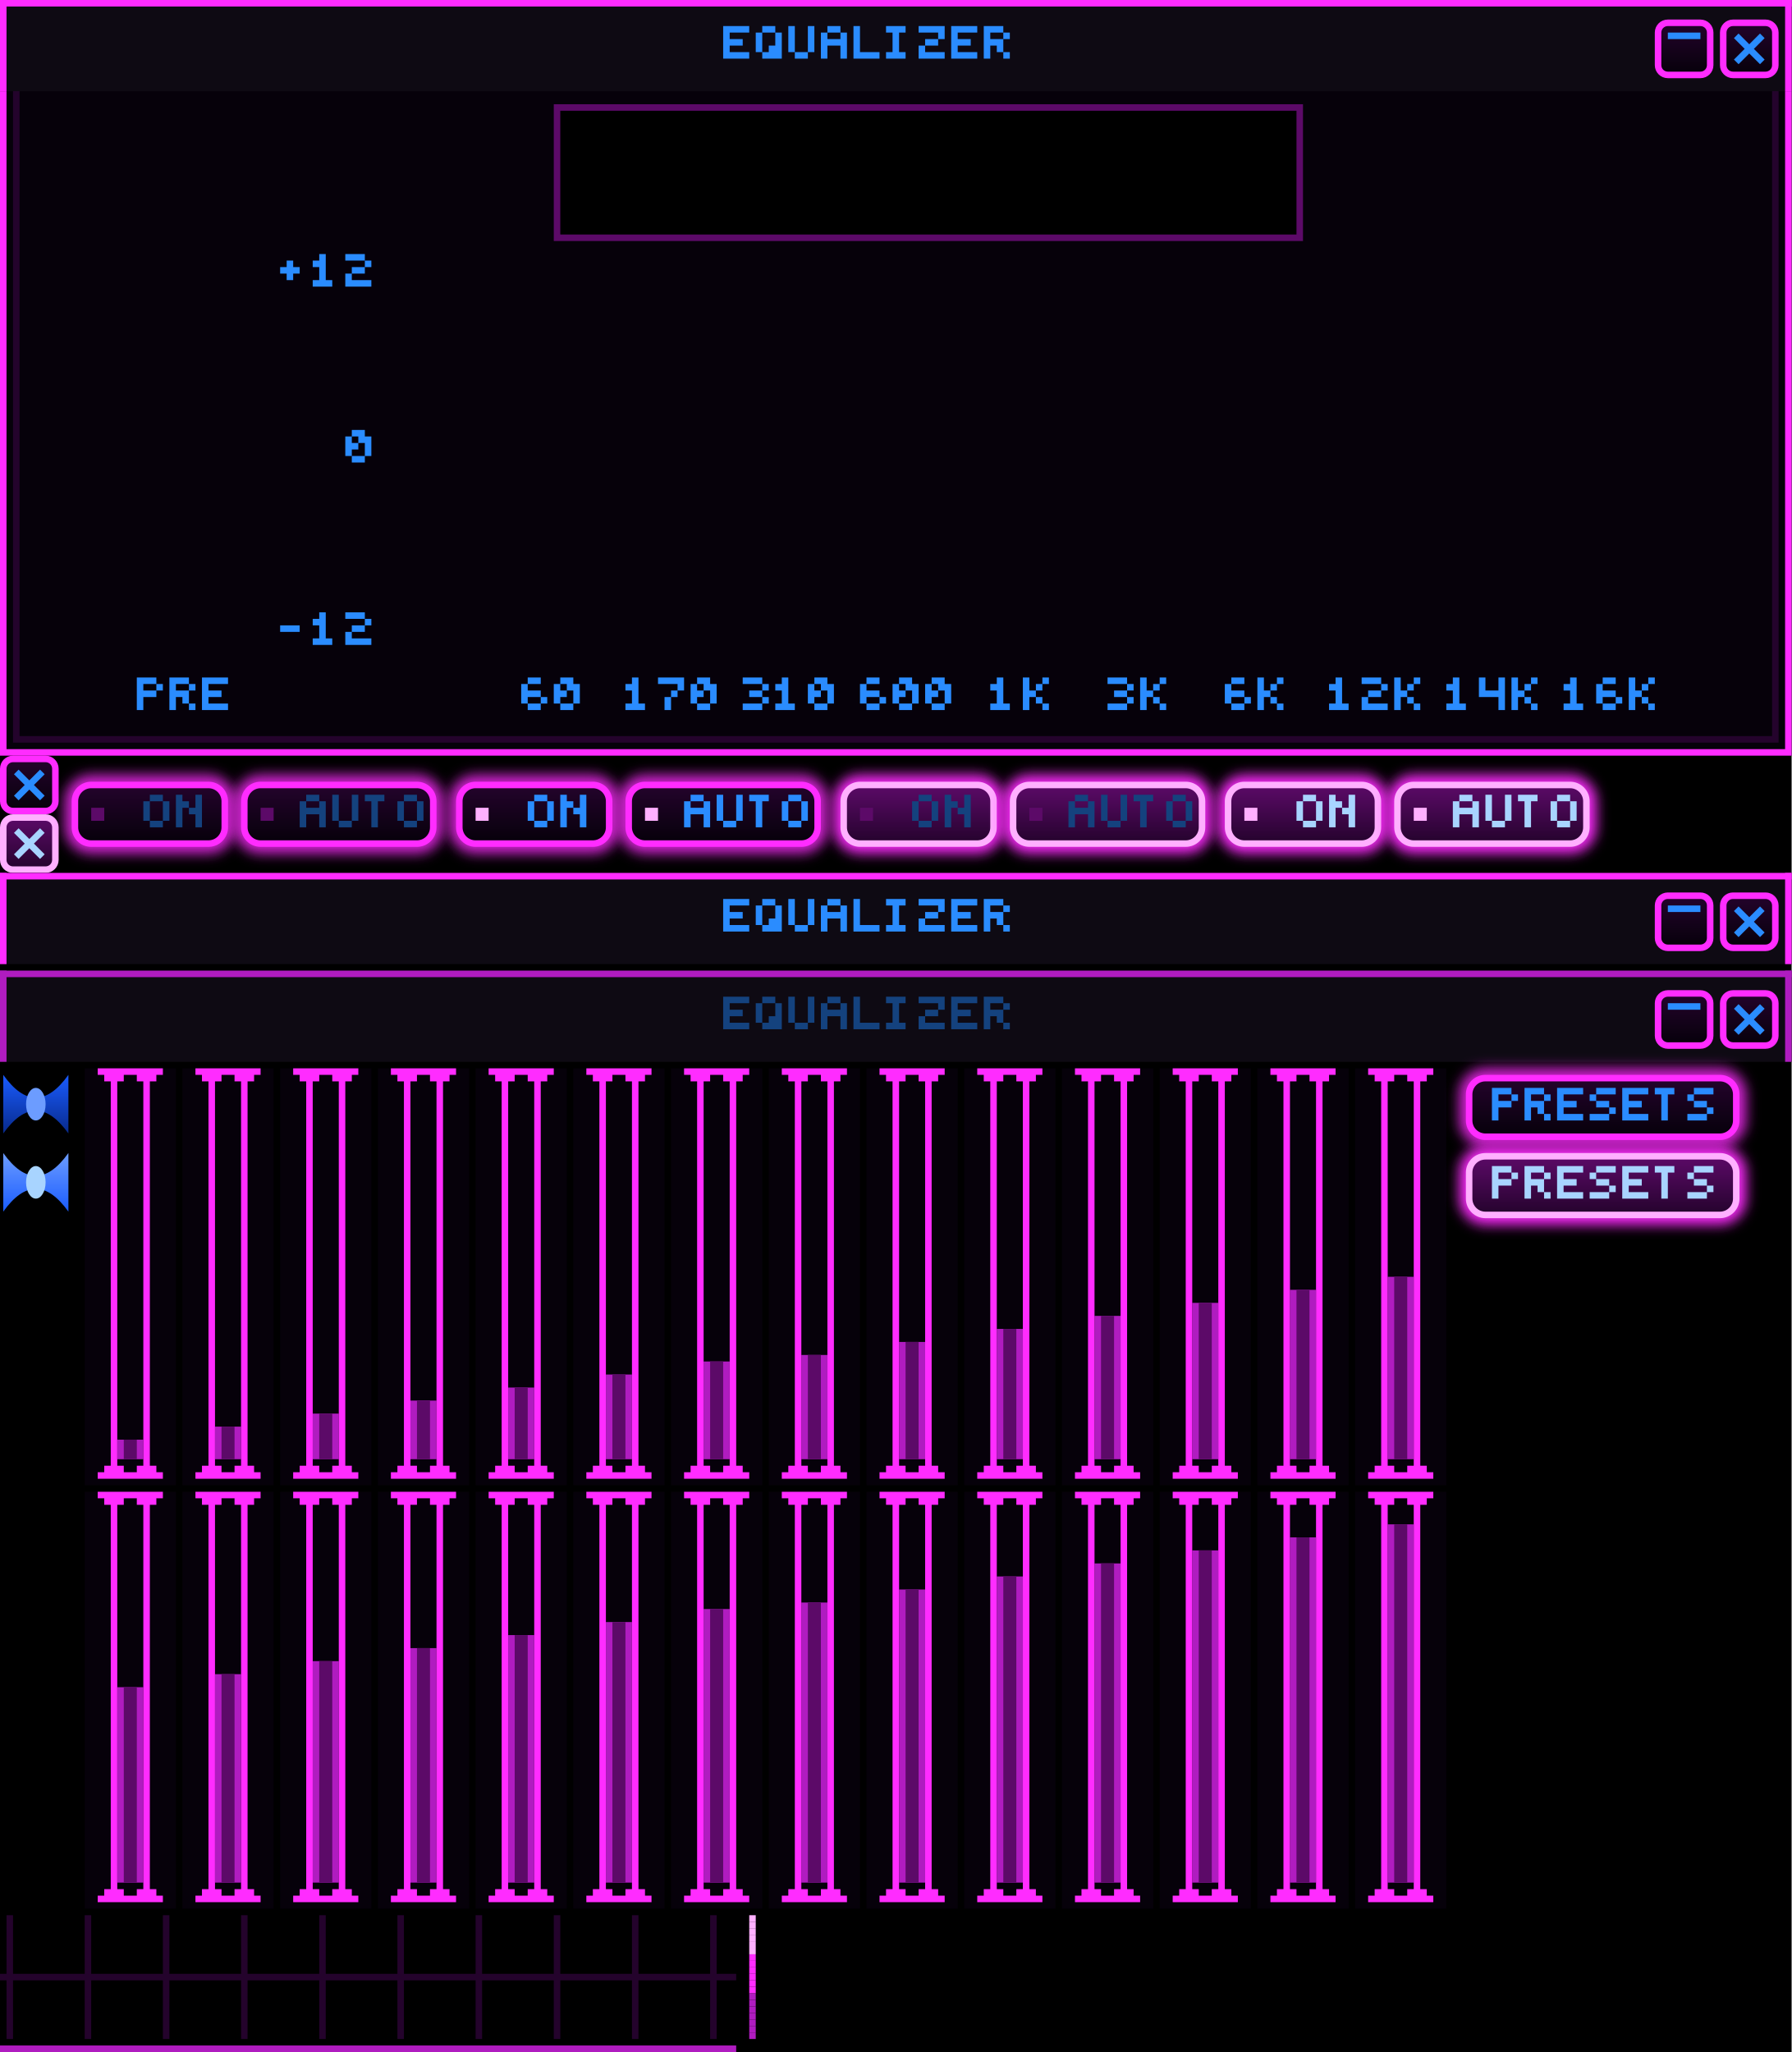
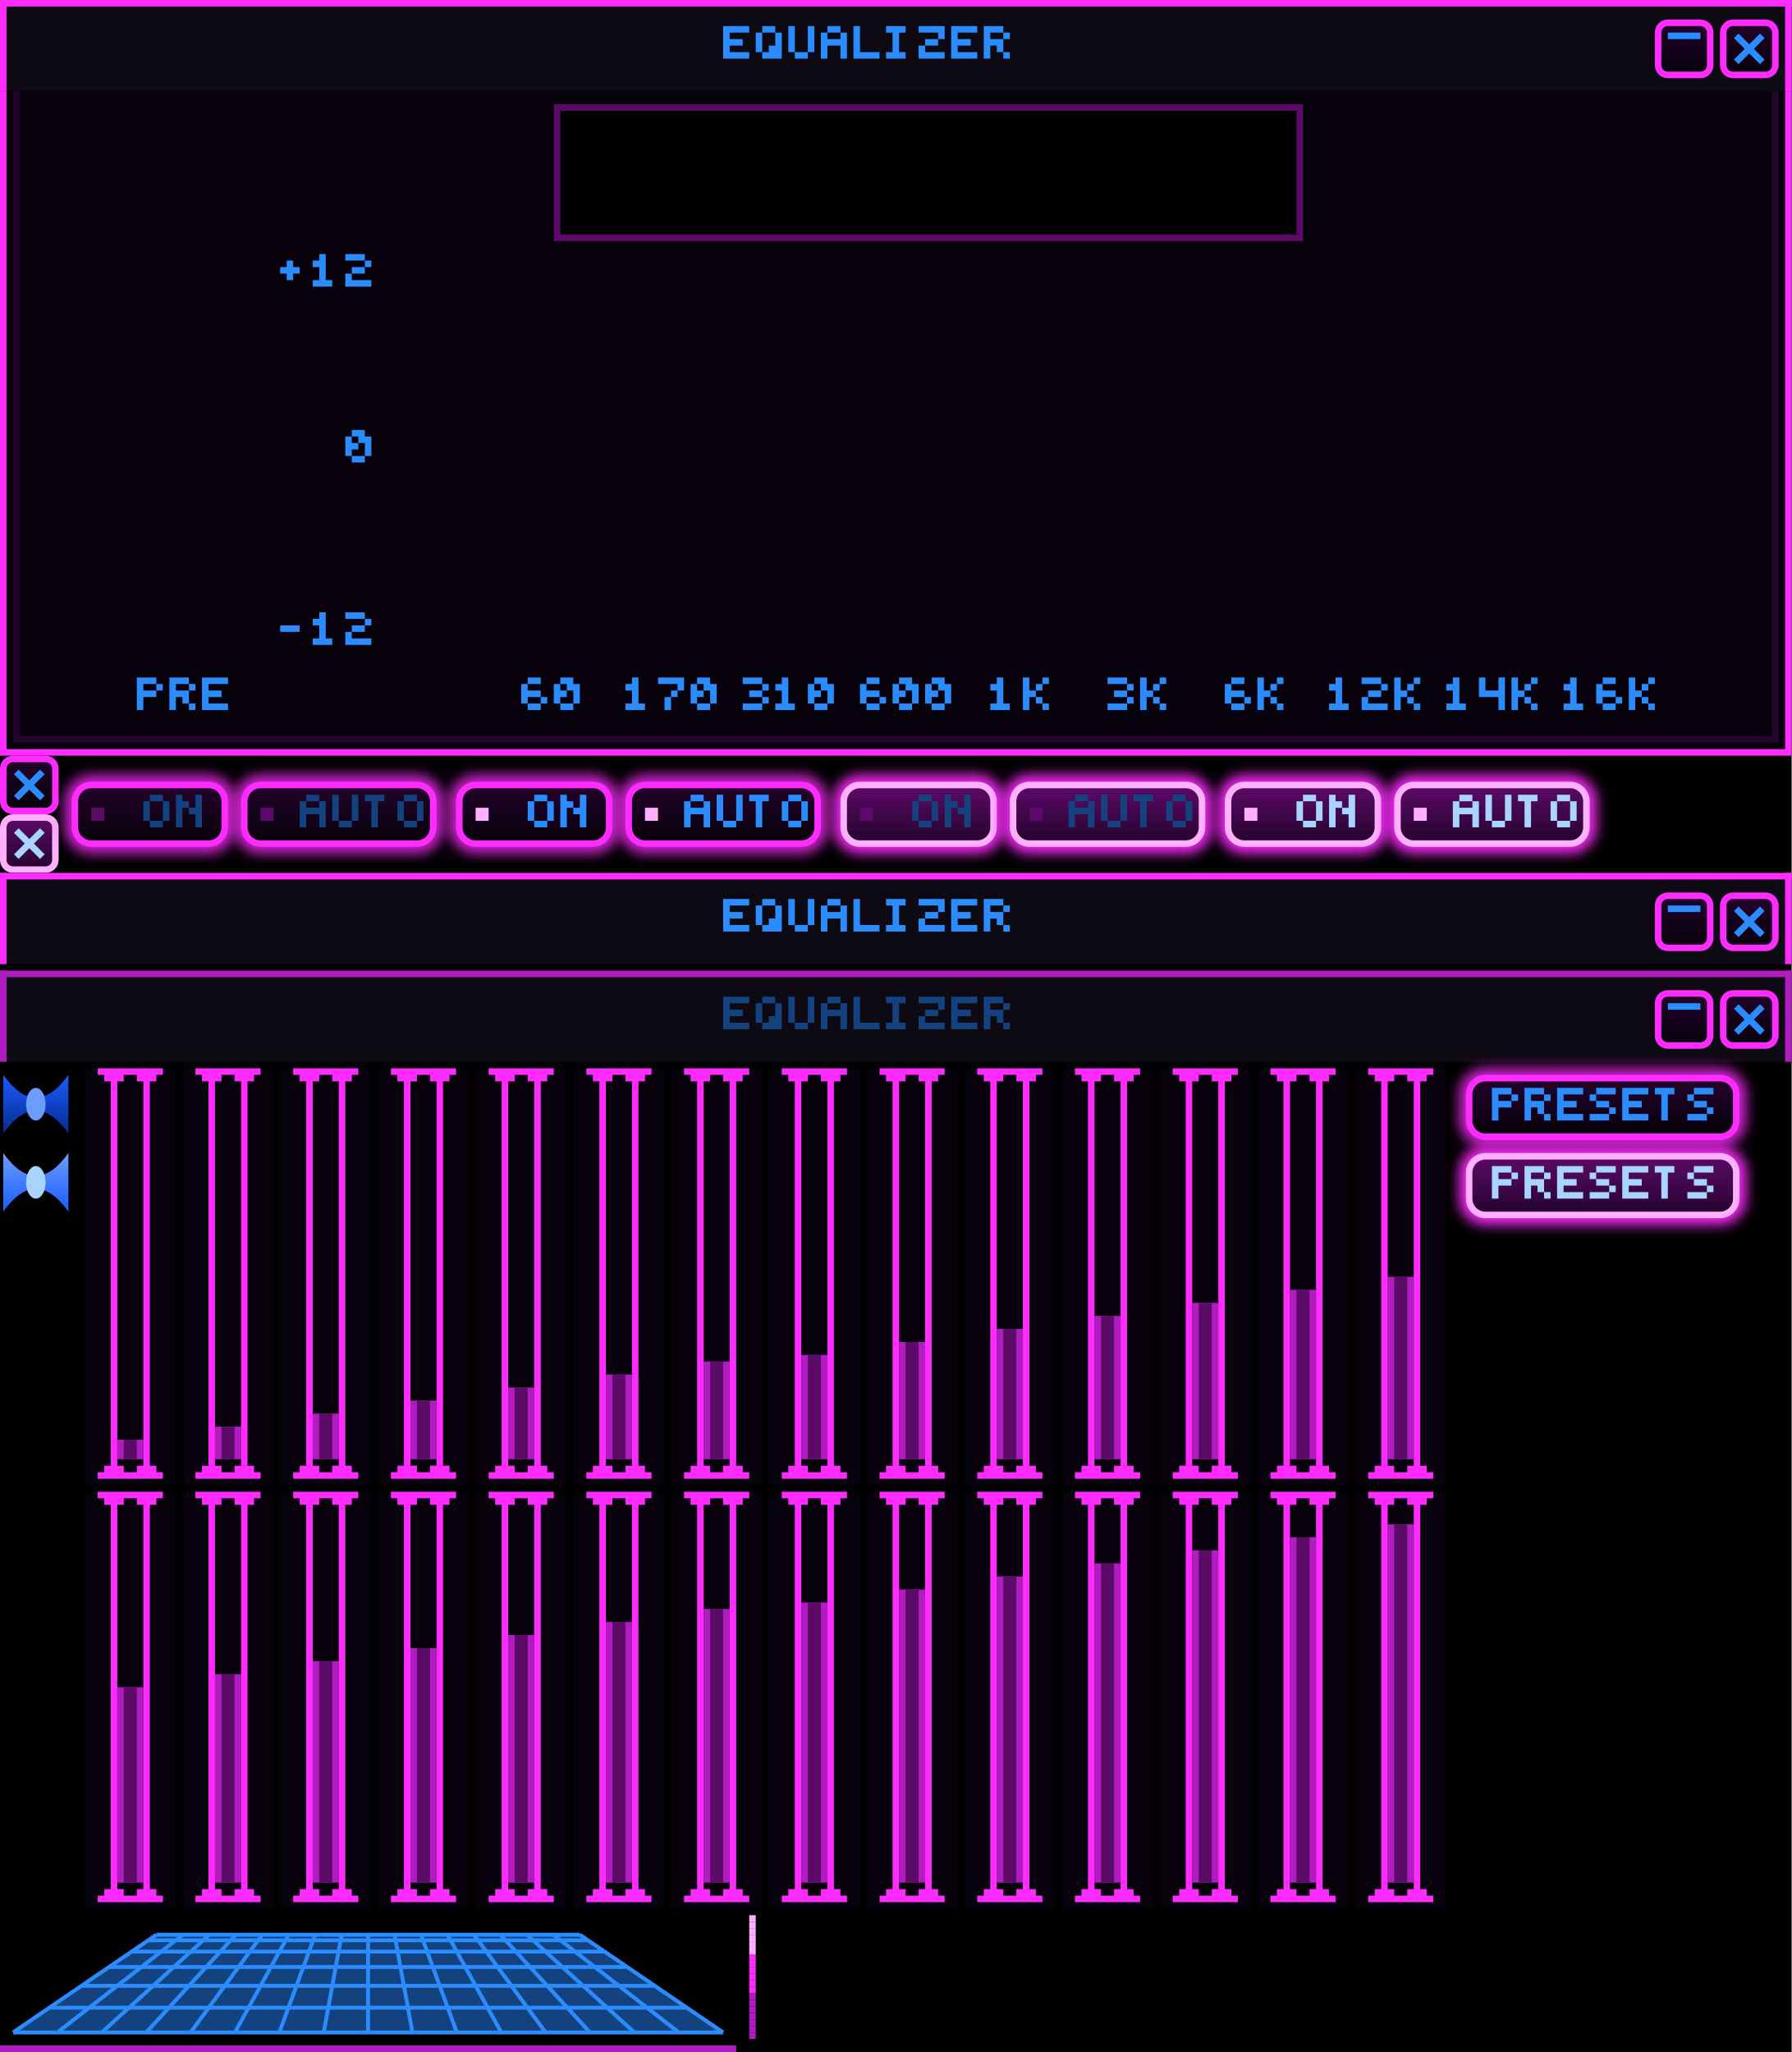
<svg xmlns="http://www.w3.org/2000/svg" width="275" height="315" viewBox="0 0 275 315">
  <defs>
    <linearGradient id="g0" x1="0" y1="0" x2="0" y2="1">
      <stop offset="0" stop-color="#24032c" class="glow-deep-stop" />
      <stop offset="1" stop-color="#06010a" />
    </linearGradient>
    <linearGradient id="g1" x1="0" y1="0" x2="0" y2="1">
      <stop offset="0" stop-color="#5c0a68" class="glow-dim-stop" />
      <stop offset="1" stop-color="#24032c" class="glow-deep-stop" />
    </linearGradient>
    <filter id="glow" x="-50%" y="-50%" width="200%" height="200%">
      <feGaussianBlur stdDeviation="1" />
    </filter>
    <linearGradient id="g3" x1="0" y1="0" x2="0" y2="1">
      <stop offset="0" stop-color="#1a5cff" class="thumb-stop" />
      <stop offset="1" stop-color="#082a8c" class="thumb-dark-stop" />
    </linearGradient>
    <linearGradient id="g4" x1="0" y1="0" x2="0" y2="1">
      <stop offset="0" stop-color="#6c9cff" class="thumb-light-stop" />
      <stop offset="1" stop-color="#1a5cff" class="thumb-stop" />
    </linearGradient>
  </defs>
  <rect x="0" y="0" width="275" height="315" fill="#000000" />
  <rect x="0" y="0" width="275" height="116" fill="#06010a" />
  <path d="M0 0h275v116h-275zM1 1v114h273v-114z" fill="#ff2cff" class="glow" />
  <path d="M2 2h271v112h-271zM3 3v110h269v-110z" fill="#24032c" class="glow-deep" />
  <rect x="0" y="0" width="275" height="14" fill="#0e0a13" />
  <rect x="0" y="0" width="275" height="1" fill="#ff2cff" class="glow" />
  <rect x="0" y="0" width="1" height="14" fill="#ff2cff" class="glow" />
  <rect x="274" y="0" width="1" height="14" fill="#ff2cff" class="glow" />
  <path d="M111 4H115V5H112V6H114V7H112V8H115V9H111zM116 5H117V8H118V7H119V5H120V9H117V8H116zM117 4H119V5H117zM121 4H122V8H124V9H122V8H121zM124 4H125V8H124zM126 5H127V6H129V5H130V9H129V7H127V9H126zM127 4H129V5H127zM131 4H132V8H135V9H131zM136 4H139V5H138V8H139V9H136V8H137V5H136zM141 4H145V6H144V7H142V8H145V9H141V7H142V6H144V5H141zM146 4H150V5H147V6H149V7H147V8H150V9H146zM151 4H154V5H155V6H154V8H155V9H154V8H153V7H152V9H151zM152 5V6H154V5z" fill="#2a8cff" class="ink" />
  <rect x="254.5" y="3.5" width="8" height="8" rx="1.5" fill="url(#g0)" stroke="#ff2cff" class="glow-stroke" />
  <path d="M256 5h5v1h-5z" fill="#2a8cff" class="ink" />
  <rect x="264.5" y="3.5" width="8" height="8" rx="1.5" fill="url(#g0)" stroke="#ff2cff" class="glow-stroke" />
  <path d="M266.5 5.5L270.5 9.5M270.5 5.5L266.5 9.5" fill="none" stroke="#2a8cff" stroke-width="1" class="ink-stroke" />
  <rect x="85" y="16" width="115" height="21" fill="#000000" />
  <path d="M85 16h115v21h-115zM86 17v19h113v-19z" fill="#5c0a68" class="glow-dim" />
  <path d="M21 104H24V105H25V106H24V107H22V109H21zM22 105V106H24V105zM26 104H29V105H30V106H29V108H30V109H29V108H28V107H27V109H26zM27 105V106H29V105zM31 104H35V105H32V106H34V107H32V108H35V109H31z" fill="#2a8cff" class="ink" />
  <path d="M80 105H81V106H83V107H84V108H83V109H81V108H83V107H81V108H80zM81 104H83V105H81zM85 105H86V106H87V107H86V108H88V109H86V108H85zM86 104H88V105H89V108H88V106H87V105H86z" fill="#2a8cff" class="ink" />
  <path d="M96 105H97V104H98V108H99V109H96V108H97V106H96zM101 104H105V106H104V107H103V109H102V107H103V106H104V105H101zM106 105H107V106H108V107H107V108H109V109H107V108H106zM107 104H109V105H110V108H109V106H108V105H107z" fill="#2a8cff" class="ink" />
  <path d="M114 104H117V105H118V106H117V107H118V108H117V109H114V108H117V107H115V106H117V105H114zM119 105H120V104H121V108H122V109H119V108H120V106H119zM124 105H125V106H126V107H125V108H127V109H125V108H124zM125 104H127V105H128V108H127V106H126V105H125z" fill="#2a8cff" class="ink" />
  <path d="M132 105H133V106H135V107H136V108H135V109H133V108H135V107H133V108H132zM133 104H135V105H133zM137 105H138V106H139V107H138V108H140V109H138V108H137zM138 104H140V105H141V108H140V106H139V105H138zM142 105H143V106H144V107H143V108H145V109H143V108H142zM143 104H145V105H146V108H145V106H144V105H143z" fill="#2a8cff" class="ink" />
  <path d="M152 105H153V104H154V108H155V109H152V108H153V106H152zM157 104H158V106H159V107H160V108H161V109H160V108H159V107H158V109H157zM159 105H160V106H159zM160 104H161V105H160z" fill="#2a8cff" class="ink" />
  <path d="M170 104H173V105H174V106H173V107H174V108H173V109H170V108H173V107H171V106H173V105H170zM175 104H176V106H177V107H178V108H179V109H178V108H177V107H176V109H175zM177 105H178V106H177zM178 104H179V105H178z" fill="#2a8cff" class="ink" />
  <path d="M188 105H189V106H191V107H192V108H191V109H189V108H191V107H189V108H188zM189 104H191V105H189zM193 104H194V106H195V107H196V108H197V109H196V108H195V107H194V109H193zM195 105H196V106H195zM196 104H197V105H196z" fill="#2a8cff" class="ink" />
  <path d="M204 105H205V104H206V108H207V109H204V108H205V106H204zM209 104H212V105H213V106H212V107H210V108H213V109H209V107H210V106H212V105H209zM214 104H215V106H216V107H217V108H218V109H217V108H216V107H215V109H214zM216 105H217V106H216zM217 104H218V105H217z" fill="#2a8cff" class="ink" />
  <path d="M222 105H223V104H224V108H225V109H222V108H223V106H222zM227 104H228V106H230V104H231V109H230V107H227zM232 104H233V106H234V107H235V108H236V109H235V108H234V107H233V109H232zM234 105H235V106H234zM235 104H236V105H235z" fill="#2a8cff" class="ink" />
  <path d="M240 105H241V104H242V108H243V109H240V108H241V106H240zM245 105H246V106H248V107H249V108H248V109H246V108H248V107H246V108H245zM246 104H248V105H246zM250 104H251V106H252V107H253V108H254V109H253V108H252V107H251V109H250zM252 105H253V106H252zM253 104H254V105H253z" fill="#2a8cff" class="ink" />
  <path d="M43 41H44V40H45V41H46V42H45V43H44V42H43zM48 40H49V39H50V43H51V44H48V43H49V41H48zM53 39H56V40H57V41H56V42H54V43H57V44H53V42H54V41H56V40H53z" fill="#2a8cff" class="ink" />
  <path d="M53 67H54V68H55V69H54V70H56V71H54V70H53zM54 66H56V67H57V70H56V68H55V67H54z" fill="#2a8cff" class="ink" />
  <path d="M43 96H46V97H43zM48 95H49V94H50V98H51V99H48V98H49V96H48zM53 94H56V95H57V96H56V97H54V98H57V99H53V97H54V96H56V95H53z" fill="#2a8cff" class="ink" />
  <rect x="0.5" y="116.5" width="8" height="8" rx="1.5" fill="url(#g0)" stroke="#ff2cff" class="glow-stroke" />
  <path d="M2.5 118.5L6.5 122.5M6.5 118.5L2.5 122.5" fill="none" stroke="#2a8cff" stroke-width="1" class="ink-stroke" />
  <rect x="0.5" y="125.5" width="8" height="8" rx="1.5" fill="url(#g1)" stroke="#ffb0ff" class="glow-light-stroke" />
  <path d="M2.5 127.5L6.5 131.5M6.5 127.5L2.5 131.5" fill="none" stroke="#a8d4ff" stroke-width="1" class="ink-light-stroke" />
  <rect x="11.5" y="120.5" width="23" height="9" rx="2.5" fill="none" stroke="#ff2cff" stroke-width="3" opacity="0.85" filter="url(#glow)" class="glow-stroke" />
  <rect x="11.5" y="120.5" width="23" height="9" rx="2.5" fill="url(#g0)" stroke="#ff2cff" class="glow-stroke" />
  <rect x="14" y="124" width="2" height="2" fill="#5c0a68" class="glow-dim" />
  <path d="M22 123H23V126H25V127H23V126H22zM23 122H25V123H26V126H25V123H23zM27 122H28V123H29V124H30V122H31V127H30V125H29V124H28V127H27z" fill="#14427e" class="ink-dim" />
  <rect x="129.5" y="120.5" width="23" height="9" rx="2.5" fill="none" stroke="#ff2cff" stroke-width="3" opacity="1" filter="url(#glow)" class="glow-stroke" />
  <rect x="129.5" y="120.5" width="23" height="9" rx="2.5" fill="url(#g1)" stroke="#ffb0ff" class="glow-light-stroke" />
  <rect x="132" y="124" width="2" height="2" fill="#5c0a68" class="glow-dim" />
  <path d="M140 123H141V126H143V127H141V126H140zM141 122H143V123H144V126H143V123H141zM145 122H146V123H147V124H148V122H149V127H148V125H147V124H146V127H145z" fill="#14427e" class="ink-dim" />
  <rect x="70.5" y="120.5" width="23" height="9" rx="2.5" fill="none" stroke="#ff2cff" stroke-width="3" opacity="0.85" filter="url(#glow)" class="glow-stroke" />
  <rect x="70.5" y="120.5" width="23" height="9" rx="2.5" fill="url(#g0)" stroke="#ff2cff" class="glow-stroke" />
  <rect x="73" y="124" width="2" height="2" fill="#ffb0ff" class="glow-light" />
  <path d="M81 123H82V126H84V127H82V126H81zM82 122H84V123H85V126H84V123H82zM86 122H87V123H88V124H89V122H90V127H89V125H88V124H87V127H86z" fill="#2a8cff" class="ink" />
  <rect x="188.5" y="120.5" width="23" height="9" rx="2.5" fill="none" stroke="#ff2cff" stroke-width="3" opacity="1" filter="url(#glow)" class="glow-stroke" />
  <rect x="188.5" y="120.5" width="23" height="9" rx="2.5" fill="url(#g1)" stroke="#ffb0ff" class="glow-light-stroke" />
  <rect x="191" y="124" width="2" height="2" fill="#ffb0ff" class="glow-light" />
  <path d="M199 123H200V126H202V127H200V126H199zM200 122H202V123H203V126H202V123H200zM204 122H205V123H206V124H207V122H208V127H207V125H206V124H205V127H204z" fill="#a8d4ff" class="ink-light" />
  <rect x="37.5" y="120.5" width="29" height="9" rx="2.5" fill="none" stroke="#ff2cff" stroke-width="3" opacity="0.85" filter="url(#glow)" class="glow-stroke" />
  <rect x="37.5" y="120.5" width="29" height="9" rx="2.5" fill="url(#g0)" stroke="#ff2cff" class="glow-stroke" />
  <rect x="40" y="124" width="2" height="2" fill="#5c0a68" class="glow-dim" />
  <path d="M46 123H47V124H49V123H50V127H49V125H47V127H46zM47 122H49V123H47zM51 122H52V126H54V127H52V126H51zM54 122H55V126H54zM56 122H59V123H58V127H57V123H56zM61 123H62V126H64V127H62V126H61zM62 122H64V123H65V126H64V123H62z" fill="#14427e" class="ink-dim" />
  <rect x="155.5" y="120.5" width="29" height="9" rx="2.5" fill="none" stroke="#ff2cff" stroke-width="3" opacity="1" filter="url(#glow)" class="glow-stroke" />
  <rect x="155.5" y="120.5" width="29" height="9" rx="2.5" fill="url(#g1)" stroke="#ffb0ff" class="glow-light-stroke" />
  <rect x="158" y="124" width="2" height="2" fill="#5c0a68" class="glow-dim" />
  <path d="M164 123H165V124H167V123H168V127H167V125H165V127H164zM165 122H167V123H165zM169 122H170V126H172V127H170V126H169zM172 122H173V126H172zM174 122H177V123H176V127H175V123H174zM179 123H180V126H182V127H180V126H179zM180 122H182V123H183V126H182V123H180z" fill="#14427e" class="ink-dim" />
  <rect x="96.5" y="120.5" width="29" height="9" rx="2.5" fill="none" stroke="#ff2cff" stroke-width="3" opacity="0.85" filter="url(#glow)" class="glow-stroke" />
  <rect x="96.5" y="120.5" width="29" height="9" rx="2.5" fill="url(#g0)" stroke="#ff2cff" class="glow-stroke" />
  <rect x="99" y="124" width="2" height="2" fill="#ffb0ff" class="glow-light" />
  <path d="M105 123H106V124H108V123H109V127H108V125H106V127H105zM106 122H108V123H106zM110 122H111V126H113V127H111V126H110zM113 122H114V126H113zM115 122H118V123H117V127H116V123H115zM120 123H121V126H123V127H121V126H120zM121 122H123V123H124V126H123V123H121z" fill="#2a8cff" class="ink" />
  <rect x="214.5" y="120.5" width="29" height="9" rx="2.5" fill="none" stroke="#ff2cff" stroke-width="3" opacity="1" filter="url(#glow)" class="glow-stroke" />
  <rect x="214.5" y="120.5" width="29" height="9" rx="2.5" fill="url(#g1)" stroke="#ffb0ff" class="glow-light-stroke" />
  <rect x="217" y="124" width="2" height="2" fill="#ffb0ff" class="glow-light" />
  <path d="M223 123H224V124H226V123H227V127H226V125H224V127H223zM224 122H226V123H224zM228 122H229V126H231V127H229V126H228zM231 122H232V126H231zM233 122H236V123H235V127H234V123H233zM238 123H239V126H241V127H239V126H238zM239 122H241V123H242V126H241V123H239z" fill="#a8d4ff" class="ink-light" />
  <rect x="0" y="134" width="275" height="14" fill="#0e0a13" />
  <rect x="0" y="134" width="275" height="1" fill="#ff2cff" class="glow" />
  <rect x="0" y="134" width="1" height="14" fill="#ff2cff" class="glow" />
  <rect x="274" y="134" width="1" height="14" fill="#ff2cff" class="glow" />
  <path d="M111 138H115V139H112V140H114V141H112V142H115V143H111zM116 139H117V142H118V141H119V139H120V143H117V142H116zM117 138H119V139H117zM121 138H122V142H124V143H122V142H121zM124 138H125V142H124zM126 139H127V140H129V139H130V143H129V141H127V143H126zM127 138H129V139H127zM131 138H132V142H135V143H131zM136 138H139V139H138V142H139V143H136V142H137V139H136zM141 138H145V140H144V141H142V142H145V143H141V141H142V140H144V139H141zM146 138H150V139H147V140H149V141H147V142H150V143H146zM151 138H154V139H155V140H154V142H155V143H154V142H153V141H152V143H151zM152 139V140H154V139z" fill="#2a8cff" class="ink" />
  <rect x="254.5" y="137.5" width="8" height="8" rx="1.5" fill="url(#g0)" stroke="#ff2cff" class="glow-stroke" />
  <path d="M256 139h5v1h-5z" fill="#2a8cff" class="ink" />
  <rect x="264.5" y="137.5" width="8" height="8" rx="1.5" fill="url(#g0)" stroke="#ff2cff" class="glow-stroke" />
  <path d="M266.5 139.5L270.5 143.5M270.5 139.5L266.5 143.5" fill="none" stroke="#2a8cff" stroke-width="1" class="ink-stroke" />
  <rect x="0" y="149" width="275" height="14" fill="#0e0a13" />
  <rect x="0" y="149" width="275" height="1" fill="#b01cc0" class="glow-mid" />
  <rect x="0" y="149" width="1" height="14" fill="#b01cc0" class="glow-mid" />
  <rect x="274" y="149" width="1" height="14" fill="#b01cc0" class="glow-mid" />
  <path d="M111 153H115V154H112V155H114V156H112V157H115V158H111zM116 154H117V157H118V156H119V154H120V158H117V157H116zM117 153H119V154H117zM121 153H122V157H124V158H122V157H121zM124 153H125V157H124zM126 154H127V155H129V154H130V158H129V156H127V158H126zM127 153H129V154H127zM131 153H132V157H135V158H131zM136 153H139V154H138V157H139V158H136V157H137V154H136zM141 153H145V155H144V156H142V157H145V158H141V156H142V155H144V154H141zM146 153H150V154H147V155H149V156H147V157H150V158H146zM151 153H154V154H155V155H154V157H155V158H154V157H153V156H152V158H151zM152 154V155H154V154z" fill="#14427e" class="ink-dim" />
  <rect x="254.5" y="152.5" width="8" height="8" rx="1.5" fill="url(#g0)" stroke="#ff2cff" class="glow-stroke" />
  <path d="M256 154h5v1h-5z" fill="#2a8cff" class="ink" />
  <rect x="264.5" y="152.5" width="8" height="8" rx="1.5" fill="url(#g0)" stroke="#ff2cff" class="glow-stroke" />
  <path d="M266.5 154.5L270.5 158.5M270.5 154.5L266.5 158.5" fill="none" stroke="#2a8cff" stroke-width="1" class="ink-stroke" />
  <rect x="13" y="164" width="14" height="64" fill="#06010a" />
  <rect x="18" y="221" width="4" height="3" fill="#b01cc0" class="glow-mid" />
  <rect x="19" y="221" width="2" height="3" fill="#5c0a68" class="glow-dim" />
  <path d="M17 167h1V224h-1zM15 164h5v1h-1v1h-1v1h-1v-1h-1v-1h-1zM15 227h5v-1h-1v-1h-1v-1h-1v1h-1v1h-1zM22 167h1V224h-1zM20 164h5v1h-1v1h-1v1h-1v-1h-1v-1h-1zM20 227h5v-1h-1v-1h-1v-1h-1v1h-1v1h-1z" fill="#ff2cff" class="glow" />
  <rect x="28" y="164" width="14" height="64" fill="#06010a" />
  <rect x="33" y="219" width="4" height="5" fill="#b01cc0" class="glow-mid" />
  <rect x="34" y="219" width="2" height="5" fill="#5c0a68" class="glow-dim" />
  <path d="M32 167h1V224h-1zM30 164h5v1h-1v1h-1v1h-1v-1h-1v-1h-1zM30 227h5v-1h-1v-1h-1v-1h-1v1h-1v1h-1zM37 167h1V224h-1zM35 164h5v1h-1v1h-1v1h-1v-1h-1v-1h-1zM35 227h5v-1h-1v-1h-1v-1h-1v1h-1v1h-1z" fill="#ff2cff" class="glow" />
  <rect x="43" y="164" width="14" height="64" fill="#06010a" />
  <rect x="48" y="217" width="4" height="7" fill="#b01cc0" class="glow-mid" />
  <rect x="49" y="217" width="2" height="7" fill="#5c0a68" class="glow-dim" />
  <path d="M47 167h1V224h-1zM45 164h5v1h-1v1h-1v1h-1v-1h-1v-1h-1zM45 227h5v-1h-1v-1h-1v-1h-1v1h-1v1h-1zM52 167h1V224h-1zM50 164h5v1h-1v1h-1v1h-1v-1h-1v-1h-1zM50 227h5v-1h-1v-1h-1v-1h-1v1h-1v1h-1z" fill="#ff2cff" class="glow" />
  <rect x="58" y="164" width="14" height="64" fill="#06010a" />
  <rect x="63" y="215" width="4" height="9" fill="#b01cc0" class="glow-mid" />
  <rect x="64" y="215" width="2" height="9" fill="#5c0a68" class="glow-dim" />
  <path d="M62 167h1V224h-1zM60 164h5v1h-1v1h-1v1h-1v-1h-1v-1h-1zM60 227h5v-1h-1v-1h-1v-1h-1v1h-1v1h-1zM67 167h1V224h-1zM65 164h5v1h-1v1h-1v1h-1v-1h-1v-1h-1zM65 227h5v-1h-1v-1h-1v-1h-1v1h-1v1h-1z" fill="#ff2cff" class="glow" />
  <rect x="73" y="164" width="14" height="64" fill="#06010a" />
  <rect x="78" y="213" width="4" height="11" fill="#b01cc0" class="glow-mid" />
  <rect x="79" y="213" width="2" height="11" fill="#5c0a68" class="glow-dim" />
  <path d="M77 167h1V224h-1zM75 164h5v1h-1v1h-1v1h-1v-1h-1v-1h-1zM75 227h5v-1h-1v-1h-1v-1h-1v1h-1v1h-1zM82 167h1V224h-1zM80 164h5v1h-1v1h-1v1h-1v-1h-1v-1h-1zM80 227h5v-1h-1v-1h-1v-1h-1v1h-1v1h-1z" fill="#ff2cff" class="glow" />
  <rect x="88" y="164" width="14" height="64" fill="#06010a" />
  <rect x="93" y="211" width="4" height="13" fill="#b01cc0" class="glow-mid" />
  <rect x="94" y="211" width="2" height="13" fill="#5c0a68" class="glow-dim" />
  <path d="M92 167h1V224h-1zM90 164h5v1h-1v1h-1v1h-1v-1h-1v-1h-1zM90 227h5v-1h-1v-1h-1v-1h-1v1h-1v1h-1zM97 167h1V224h-1zM95 164h5v1h-1v1h-1v1h-1v-1h-1v-1h-1zM95 227h5v-1h-1v-1h-1v-1h-1v1h-1v1h-1z" fill="#ff2cff" class="glow" />
  <rect x="103" y="164" width="14" height="64" fill="#06010a" />
  <rect x="108" y="209" width="4" height="15" fill="#b01cc0" class="glow-mid" />
  <rect x="109" y="209" width="2" height="15" fill="#5c0a68" class="glow-dim" />
  <path d="M107 167h1V224h-1zM105 164h5v1h-1v1h-1v1h-1v-1h-1v-1h-1zM105 227h5v-1h-1v-1h-1v-1h-1v1h-1v1h-1zM112 167h1V224h-1zM110 164h5v1h-1v1h-1v1h-1v-1h-1v-1h-1zM110 227h5v-1h-1v-1h-1v-1h-1v1h-1v1h-1z" fill="#ff2cff" class="glow" />
  <rect x="118" y="164" width="14" height="64" fill="#06010a" />
  <rect x="123" y="208" width="4" height="16" fill="#b01cc0" class="glow-mid" />
  <rect x="124" y="208" width="2" height="16" fill="#5c0a68" class="glow-dim" />
  <path d="M122 167h1V224h-1zM120 164h5v1h-1v1h-1v1h-1v-1h-1v-1h-1zM120 227h5v-1h-1v-1h-1v-1h-1v1h-1v1h-1zM127 167h1V224h-1zM125 164h5v1h-1v1h-1v1h-1v-1h-1v-1h-1zM125 227h5v-1h-1v-1h-1v-1h-1v1h-1v1h-1z" fill="#ff2cff" class="glow" />
  <rect x="133" y="164" width="14" height="64" fill="#06010a" />
  <rect x="138" y="206" width="4" height="18" fill="#b01cc0" class="glow-mid" />
  <rect x="139" y="206" width="2" height="18" fill="#5c0a68" class="glow-dim" />
  <path d="M137 167h1V224h-1zM135 164h5v1h-1v1h-1v1h-1v-1h-1v-1h-1zM135 227h5v-1h-1v-1h-1v-1h-1v1h-1v1h-1zM142 167h1V224h-1zM140 164h5v1h-1v1h-1v1h-1v-1h-1v-1h-1zM140 227h5v-1h-1v-1h-1v-1h-1v1h-1v1h-1z" fill="#ff2cff" class="glow" />
  <rect x="148" y="164" width="14" height="64" fill="#06010a" />
  <rect x="153" y="204" width="4" height="20" fill="#b01cc0" class="glow-mid" />
  <rect x="154" y="204" width="2" height="20" fill="#5c0a68" class="glow-dim" />
  <path d="M152 167h1V224h-1zM150 164h5v1h-1v1h-1v1h-1v-1h-1v-1h-1zM150 227h5v-1h-1v-1h-1v-1h-1v1h-1v1h-1zM157 167h1V224h-1zM155 164h5v1h-1v1h-1v1h-1v-1h-1v-1h-1zM155 227h5v-1h-1v-1h-1v-1h-1v1h-1v1h-1z" fill="#ff2cff" class="glow" />
  <rect x="163" y="164" width="14" height="64" fill="#06010a" />
  <rect x="168" y="202" width="4" height="22" fill="#b01cc0" class="glow-mid" />
  <rect x="169" y="202" width="2" height="22" fill="#5c0a68" class="glow-dim" />
  <path d="M167 167h1V224h-1zM165 164h5v1h-1v1h-1v1h-1v-1h-1v-1h-1zM165 227h5v-1h-1v-1h-1v-1h-1v1h-1v1h-1zM172 167h1V224h-1zM170 164h5v1h-1v1h-1v1h-1v-1h-1v-1h-1zM170 227h5v-1h-1v-1h-1v-1h-1v1h-1v1h-1z" fill="#ff2cff" class="glow" />
  <rect x="178" y="164" width="14" height="64" fill="#06010a" />
  <rect x="183" y="200" width="4" height="24" fill="#b01cc0" class="glow-mid" />
  <rect x="184" y="200" width="2" height="24" fill="#5c0a68" class="glow-dim" />
  <path d="M182 167h1V224h-1zM180 164h5v1h-1v1h-1v1h-1v-1h-1v-1h-1zM180 227h5v-1h-1v-1h-1v-1h-1v1h-1v1h-1zM187 167h1V224h-1zM185 164h5v1h-1v1h-1v1h-1v-1h-1v-1h-1zM185 227h5v-1h-1v-1h-1v-1h-1v1h-1v1h-1z" fill="#ff2cff" class="glow" />
  <rect x="193" y="164" width="14" height="64" fill="#06010a" />
  <rect x="198" y="198" width="4" height="26" fill="#b01cc0" class="glow-mid" />
  <rect x="199" y="198" width="2" height="26" fill="#5c0a68" class="glow-dim" />
  <path d="M197 167h1V224h-1zM195 164h5v1h-1v1h-1v1h-1v-1h-1v-1h-1zM195 227h5v-1h-1v-1h-1v-1h-1v1h-1v1h-1zM202 167h1V224h-1zM200 164h5v1h-1v1h-1v1h-1v-1h-1v-1h-1zM200 227h5v-1h-1v-1h-1v-1h-1v1h-1v1h-1z" fill="#ff2cff" class="glow" />
  <rect x="208" y="164" width="14" height="64" fill="#06010a" />
  <rect x="213" y="196" width="4" height="28" fill="#b01cc0" class="glow-mid" />
  <rect x="214" y="196" width="2" height="28" fill="#5c0a68" class="glow-dim" />
  <path d="M212 167h1V224h-1zM210 164h5v1h-1v1h-1v1h-1v-1h-1v-1h-1zM210 227h5v-1h-1v-1h-1v-1h-1v1h-1v1h-1zM217 167h1V224h-1zM215 164h5v1h-1v1h-1v1h-1v-1h-1v-1h-1zM215 227h5v-1h-1v-1h-1v-1h-1v1h-1v1h-1z" fill="#ff2cff" class="glow" />
  <rect x="13" y="229" width="14" height="64" fill="#06010a" />
  <rect x="18" y="259" width="4" height="30" fill="#b01cc0" class="glow-mid" />
  <rect x="19" y="259" width="2" height="30" fill="#5c0a68" class="glow-dim" />
  <path d="M17 232h1V289h-1zM15 229h5v1h-1v1h-1v1h-1v-1h-1v-1h-1zM15 292h5v-1h-1v-1h-1v-1h-1v1h-1v1h-1zM22 232h1V289h-1zM20 229h5v1h-1v1h-1v1h-1v-1h-1v-1h-1zM20 292h5v-1h-1v-1h-1v-1h-1v1h-1v1h-1z" fill="#ff2cff" class="glow" />
  <rect x="28" y="229" width="14" height="64" fill="#06010a" />
  <rect x="33" y="257" width="4" height="32" fill="#b01cc0" class="glow-mid" />
  <rect x="34" y="257" width="2" height="32" fill="#5c0a68" class="glow-dim" />
  <path d="M32 232h1V289h-1zM30 229h5v1h-1v1h-1v1h-1v-1h-1v-1h-1zM30 292h5v-1h-1v-1h-1v-1h-1v1h-1v1h-1zM37 232h1V289h-1zM35 229h5v1h-1v1h-1v1h-1v-1h-1v-1h-1zM35 292h5v-1h-1v-1h-1v-1h-1v1h-1v1h-1z" fill="#ff2cff" class="glow" />
  <rect x="43" y="229" width="14" height="64" fill="#06010a" />
  <rect x="48" y="255" width="4" height="34" fill="#b01cc0" class="glow-mid" />
  <rect x="49" y="255" width="2" height="34" fill="#5c0a68" class="glow-dim" />
  <path d="M47 232h1V289h-1zM45 229h5v1h-1v1h-1v1h-1v-1h-1v-1h-1zM45 292h5v-1h-1v-1h-1v-1h-1v1h-1v1h-1zM52 232h1V289h-1zM50 229h5v1h-1v1h-1v1h-1v-1h-1v-1h-1zM50 292h5v-1h-1v-1h-1v-1h-1v1h-1v1h-1z" fill="#ff2cff" class="glow" />
  <rect x="58" y="229" width="14" height="64" fill="#06010a" />
  <rect x="63" y="253" width="4" height="36" fill="#b01cc0" class="glow-mid" />
  <rect x="64" y="253" width="2" height="36" fill="#5c0a68" class="glow-dim" />
  <path d="M62 232h1V289h-1zM60 229h5v1h-1v1h-1v1h-1v-1h-1v-1h-1zM60 292h5v-1h-1v-1h-1v-1h-1v1h-1v1h-1zM67 232h1V289h-1zM65 229h5v1h-1v1h-1v1h-1v-1h-1v-1h-1zM65 292h5v-1h-1v-1h-1v-1h-1v1h-1v1h-1z" fill="#ff2cff" class="glow" />
  <rect x="73" y="229" width="14" height="64" fill="#06010a" />
  <rect x="78" y="251" width="4" height="38" fill="#b01cc0" class="glow-mid" />
  <rect x="79" y="251" width="2" height="38" fill="#5c0a68" class="glow-dim" />
  <path d="M77 232h1V289h-1zM75 229h5v1h-1v1h-1v1h-1v-1h-1v-1h-1zM75 292h5v-1h-1v-1h-1v-1h-1v1h-1v1h-1zM82 232h1V289h-1zM80 229h5v1h-1v1h-1v1h-1v-1h-1v-1h-1zM80 292h5v-1h-1v-1h-1v-1h-1v1h-1v1h-1z" fill="#ff2cff" class="glow" />
  <rect x="88" y="229" width="14" height="64" fill="#06010a" />
  <rect x="93" y="249" width="4" height="40" fill="#b01cc0" class="glow-mid" />
  <rect x="94" y="249" width="2" height="40" fill="#5c0a68" class="glow-dim" />
  <path d="M92 232h1V289h-1zM90 229h5v1h-1v1h-1v1h-1v-1h-1v-1h-1zM90 292h5v-1h-1v-1h-1v-1h-1v1h-1v1h-1zM97 232h1V289h-1zM95 229h5v1h-1v1h-1v1h-1v-1h-1v-1h-1zM95 292h5v-1h-1v-1h-1v-1h-1v1h-1v1h-1z" fill="#ff2cff" class="glow" />
  <rect x="103" y="229" width="14" height="64" fill="#06010a" />
  <rect x="108" y="247" width="4" height="42" fill="#b01cc0" class="glow-mid" />
  <rect x="109" y="247" width="2" height="42" fill="#5c0a68" class="glow-dim" />
  <path d="M107 232h1V289h-1zM105 229h5v1h-1v1h-1v1h-1v-1h-1v-1h-1zM105 292h5v-1h-1v-1h-1v-1h-1v1h-1v1h-1zM112 232h1V289h-1zM110 229h5v1h-1v1h-1v1h-1v-1h-1v-1h-1zM110 292h5v-1h-1v-1h-1v-1h-1v1h-1v1h-1z" fill="#ff2cff" class="glow" />
  <rect x="118" y="229" width="14" height="64" fill="#06010a" />
  <rect x="123" y="246" width="4" height="43" fill="#b01cc0" class="glow-mid" />
  <rect x="124" y="246" width="2" height="43" fill="#5c0a68" class="glow-dim" />
  <path d="M122 232h1V289h-1zM120 229h5v1h-1v1h-1v1h-1v-1h-1v-1h-1zM120 292h5v-1h-1v-1h-1v-1h-1v1h-1v1h-1zM127 232h1V289h-1zM125 229h5v1h-1v1h-1v1h-1v-1h-1v-1h-1zM125 292h5v-1h-1v-1h-1v-1h-1v1h-1v1h-1z" fill="#ff2cff" class="glow" />
  <rect x="133" y="229" width="14" height="64" fill="#06010a" />
  <rect x="138" y="244" width="4" height="45" fill="#b01cc0" class="glow-mid" />
  <rect x="139" y="244" width="2" height="45" fill="#5c0a68" class="glow-dim" />
  <path d="M137 232h1V289h-1zM135 229h5v1h-1v1h-1v1h-1v-1h-1v-1h-1zM135 292h5v-1h-1v-1h-1v-1h-1v1h-1v1h-1zM142 232h1V289h-1zM140 229h5v1h-1v1h-1v1h-1v-1h-1v-1h-1zM140 292h5v-1h-1v-1h-1v-1h-1v1h-1v1h-1z" fill="#ff2cff" class="glow" />
  <rect x="148" y="229" width="14" height="64" fill="#06010a" />
  <rect x="153" y="242" width="4" height="47" fill="#b01cc0" class="glow-mid" />
  <rect x="154" y="242" width="2" height="47" fill="#5c0a68" class="glow-dim" />
  <path d="M152 232h1V289h-1zM150 229h5v1h-1v1h-1v1h-1v-1h-1v-1h-1zM150 292h5v-1h-1v-1h-1v-1h-1v1h-1v1h-1zM157 232h1V289h-1zM155 229h5v1h-1v1h-1v1h-1v-1h-1v-1h-1zM155 292h5v-1h-1v-1h-1v-1h-1v1h-1v1h-1z" fill="#ff2cff" class="glow" />
  <rect x="163" y="229" width="14" height="64" fill="#06010a" />
  <rect x="168" y="240" width="4" height="49" fill="#b01cc0" class="glow-mid" />
  <rect x="169" y="240" width="2" height="49" fill="#5c0a68" class="glow-dim" />
  <path d="M167 232h1V289h-1zM165 229h5v1h-1v1h-1v1h-1v-1h-1v-1h-1zM165 292h5v-1h-1v-1h-1v-1h-1v1h-1v1h-1zM172 232h1V289h-1zM170 229h5v1h-1v1h-1v1h-1v-1h-1v-1h-1zM170 292h5v-1h-1v-1h-1v-1h-1v1h-1v1h-1z" fill="#ff2cff" class="glow" />
  <rect x="178" y="229" width="14" height="64" fill="#06010a" />
  <rect x="183" y="238" width="4" height="51" fill="#b01cc0" class="glow-mid" />
  <rect x="184" y="238" width="2" height="51" fill="#5c0a68" class="glow-dim" />
  <path d="M182 232h1V289h-1zM180 229h5v1h-1v1h-1v1h-1v-1h-1v-1h-1zM180 292h5v-1h-1v-1h-1v-1h-1v1h-1v1h-1zM187 232h1V289h-1zM185 229h5v1h-1v1h-1v1h-1v-1h-1v-1h-1zM185 292h5v-1h-1v-1h-1v-1h-1v1h-1v1h-1z" fill="#ff2cff" class="glow" />
  <rect x="193" y="229" width="14" height="64" fill="#06010a" />
  <rect x="198" y="236" width="4" height="53" fill="#b01cc0" class="glow-mid" />
  <rect x="199" y="236" width="2" height="53" fill="#5c0a68" class="glow-dim" />
  <path d="M197 232h1V289h-1zM195 229h5v1h-1v1h-1v1h-1v-1h-1v-1h-1zM195 292h5v-1h-1v-1h-1v-1h-1v1h-1v1h-1zM202 232h1V289h-1zM200 229h5v1h-1v1h-1v1h-1v-1h-1v-1h-1zM200 292h5v-1h-1v-1h-1v-1h-1v1h-1v1h-1z" fill="#ff2cff" class="glow" />
  <rect x="208" y="229" width="14" height="64" fill="#06010a" />
  <rect x="213" y="234" width="4" height="55" fill="#b01cc0" class="glow-mid" />
  <rect x="214" y="234" width="2" height="55" fill="#5c0a68" class="glow-dim" />
  <path d="M212 232h1V289h-1zM210 229h5v1h-1v1h-1v1h-1v-1h-1v-1h-1zM210 292h5v-1h-1v-1h-1v-1h-1v1h-1v1h-1zM217 232h1V289h-1zM215 229h5v1h-1v1h-1v1h-1v-1h-1v-1h-1zM215 292h5v-1h-1v-1h-1v-1h-1v1h-1v1h-1z" fill="#ff2cff" class="glow" />
  <path d="M0.5 165Q5.5 172 10.5 165V174Q5.5 167 0.5 174Z" fill="url(#g3)" />
  <ellipse cx="5.5" cy="169.5" rx="1.5" ry="2.5" fill="#6c9cff" class="thumb-light" />
  <path d="M0.5 177Q5.5 184 10.5 177V186Q5.5 179 0.5 186Z" fill="url(#g4)" />
  <ellipse cx="5.5" cy="181.5" rx="1.5" ry="2.5" fill="#a8d4ff" class="ink-light" />
  <rect x="225.5" y="165.5" width="41" height="9" rx="2.5" fill="none" stroke="#ff2cff" stroke-width="3" opacity="0.85" filter="url(#glow)" class="glow-stroke" />
  <rect x="225.5" y="165.5" width="41" height="9" rx="2.5" fill="url(#g0)" stroke="#ff2cff" class="glow-stroke" />
  <path d="M229 167H232V168H233V169H232V170H230V172H229zM230 168V169H232V168zM234 167H237V168H238V169H237V171H238V172H237V171H236V170H235V172H234zM235 168V169H237V168zM239 167H243V168H240V169H242V170H240V171H243V172H239zM244 168H245V169H247V170H248V171H247V172H244V171H247V170H245V169H244zM245 167H248V168H245zM249 167H253V168H250V169H252V170H250V171H253V172H249zM254 167H257V168H256V172H255V168H254zM259 168H260V169H262V170H263V171H262V172H259V171H262V170H260V169H259zM260 167H263V168H260z" fill="#2a8cff" class="ink" />
  <rect x="225.5" y="177.5" width="41" height="9" rx="2.5" fill="none" stroke="#ff2cff" stroke-width="3" opacity="1" filter="url(#glow)" class="glow-stroke" />
  <rect x="225.5" y="177.5" width="41" height="9" rx="2.5" fill="url(#g1)" stroke="#ffb0ff" class="glow-light-stroke" />
  <path d="M229 179H232V180H233V181H232V182H230V184H229zM230 180V181H232V180zM234 179H237V180H238V181H237V183H238V184H237V183H236V182H235V184H234zM235 180V181H237V180zM239 179H243V180H240V181H242V182H240V183H243V184H239zM244 180H245V181H247V182H248V183H247V184H244V183H247V182H245V181H244zM245 179H248V180H245zM249 179H253V180H250V181H252V182H250V183H253V184H249zM254 179H257V180H256V184H255V180H254zM259 180H260V181H262V182H263V183H262V184H259V183H262V182H260V181H259zM260 179H263V180H260z" fill="#a8d4ff" class="ink-light" />
  <rect x="0" y="294" width="113" height="19" fill="#000000" />
-   <path d="M1 294h1v19h-1zM13 294h1v19h-1zM25 294h1v19h-1zM37 294h1v19h-1zM49 294h1v19h-1zM61 294h1v19h-1zM73 294h1v19h-1zM85 294h1v19h-1zM97 294h1v19h-1zM109 294h1v19h-1zM0 303h113v1h-113z" fill="#24032c" class="glow-deep" />
+   <path d="M24 297H89L111 312H2Z" fill="#14427e" class="ink-dim" />
+   <path d="M24.00 297L2.00 312M28.06 297L8.81 312M32.12 297L15.62 312M36.19 297L22.44 312M40.25 297L29.25 312M44.31 297L36.06 312M48.38 297L42.88 312M52.44 297L49.69 312M56.50 297L56.50 312M60.56 297L63.31 312M64.62 297L70.12 312M68.69 297L76.94 312M72.75 297L83.75 312M76.81 297L90.56 312M80.88 297L97.38 312M84.94 297L104.19 312M89.00 297L111.00 312M24.00 297.00H89.00M22.75 297.85H90.25M20.21 299.59H92.79M16.74 301.95H96.26M12.50 304.84H100.50M7.57 308.20H105.43M2.00 312.00H111.00" fill="none" stroke="#2a8cff" stroke-width="0.6" class="ink-stroke" />
  <rect x="115" y="294" width="1" height="1" fill="#ffb0ff" class="glow-light" />
  <rect x="115" y="295" width="1" height="1" fill="#ffb0ff" class="glow-light" />
  <rect x="115" y="296" width="1" height="1" fill="#ffb0ff" class="glow-light" />
  <rect x="115" y="297" width="1" height="1" fill="#ffb0ff" class="glow-light" />
  <rect x="115" y="298" width="1" height="1" fill="#ffb0ff" class="glow-light" />
  <rect x="115" y="299" width="1" height="1" fill="#ffb0ff" class="glow-light" />
  <rect x="115" y="300" width="1" height="1" fill="#ff2cff" class="glow" />
  <rect x="115" y="301" width="1" height="1" fill="#ff2cff" class="glow" />
  <rect x="115" y="302" width="1" height="1" fill="#ff2cff" class="glow" />
  <rect x="115" y="303" width="1" height="1" fill="#ff2cff" class="glow" />
  <rect x="115" y="304" width="1" height="1" fill="#ff2cff" class="glow" />
  <rect x="115" y="305" width="1" height="1" fill="#ff2cff" class="glow" />
  <rect x="115" y="306" width="1" height="1" fill="#b01cc0" class="glow-mid" />
  <rect x="115" y="307" width="1" height="1" fill="#b01cc0" class="glow-mid" />
  <rect x="115" y="308" width="1" height="1" fill="#b01cc0" class="glow-mid" />
  <rect x="115" y="309" width="1" height="1" fill="#b01cc0" class="glow-mid" />
  <rect x="115" y="310" width="1" height="1" fill="#b01cc0" class="glow-mid" />
  <rect x="115" y="311" width="1" height="1" fill="#b01cc0" class="glow-mid" />
  <rect x="115" y="312" width="1" height="1" fill="#b01cc0" class="glow-mid" />
  <rect x="0" y="314" width="113" height="1" fill="#b01cc0" class="glow-mid" />
</svg>
